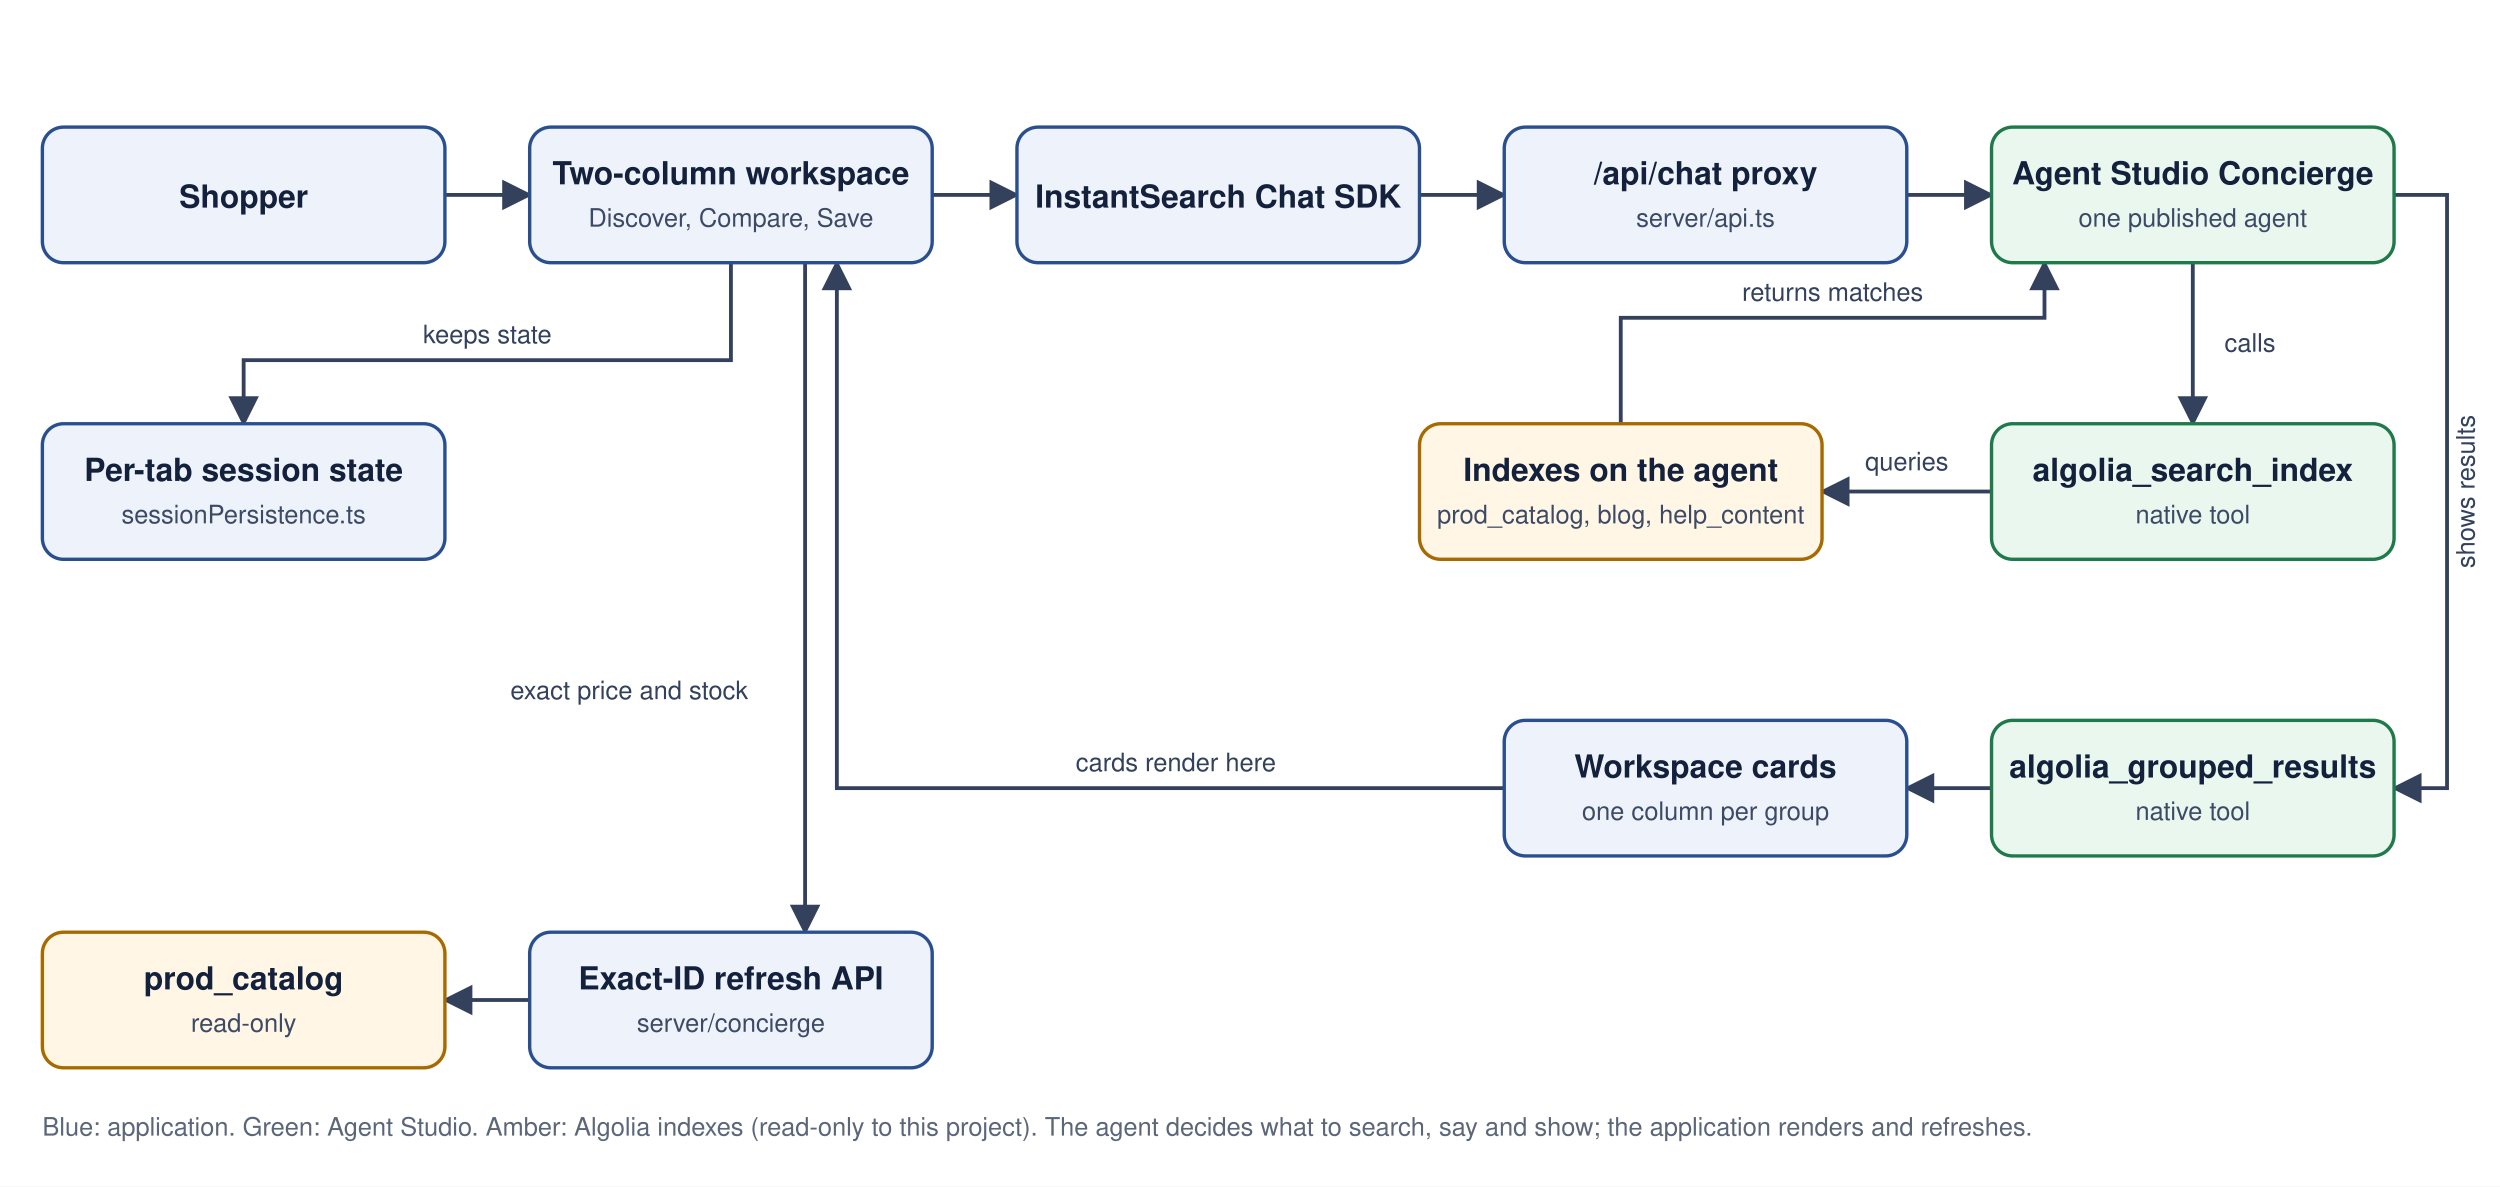
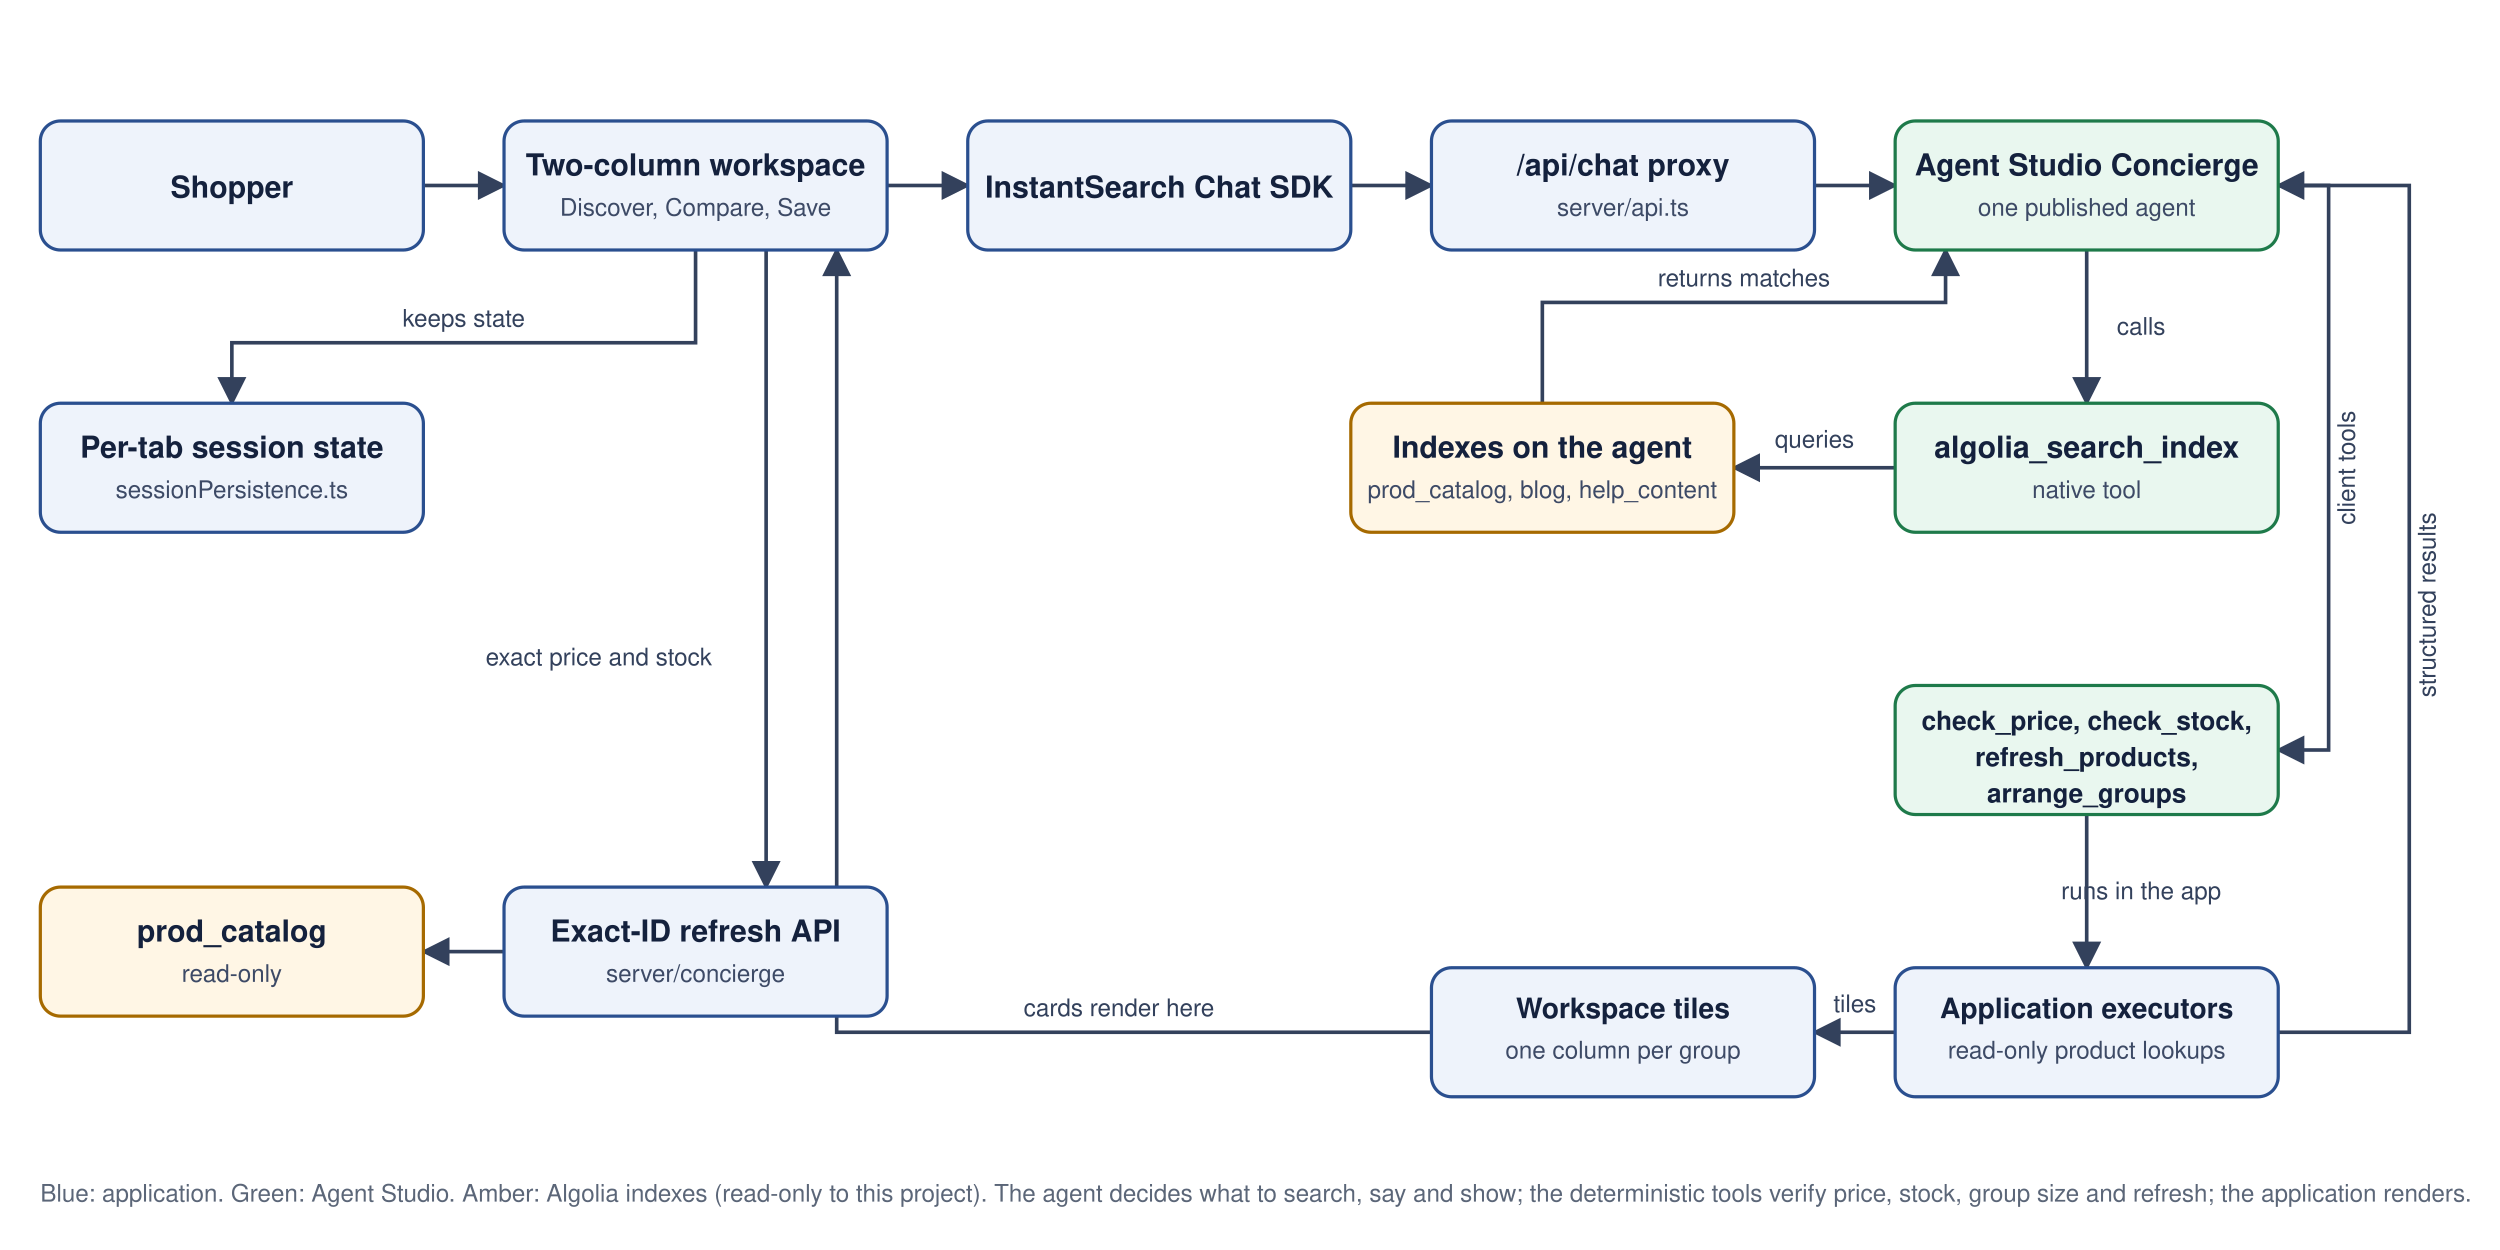
- <svg xmlns="http://www.w3.org/2000/svg" width="1180" height="560" viewBox="0 0 1180 560" font-family="Helvetica, Arial, sans-serif">
+ <svg xmlns="http://www.w3.org/2000/svg" width="1240" height="620" viewBox="0 0 1240 620" font-family="Helvetica, Arial, sans-serif">
  <defs>
    <marker id="ah" viewBox="0 0 10 10" refX="9" refY="5" markerWidth="8" markerHeight="8" orient="auto-start-reverse">
      <path d="M0,0 L10,5 L0,10 z" fill="#33415c" />
    </marker>
  </defs>
-   <rect width="1180" height="560" fill="#ffffff" />
+   <rect width="1240" height="620" fill="#ffffff" />
  <polyline points="210,92 250,92" fill="none" stroke="#33415c" stroke-width="1.8" marker-end="url(#ah)" />
  <polyline points="440,92 480,92" fill="none" stroke="#33415c" stroke-width="1.8" marker-end="url(#ah)" />
  <polyline points="670,92 710,92" fill="none" stroke="#33415c" stroke-width="1.8" marker-end="url(#ah)" />
  <polyline points="900,92 940,92" fill="none" stroke="#33415c" stroke-width="1.8" marker-end="url(#ah)" />
  <polyline points="1035,124 1035,200" fill="none" stroke="#33415c" stroke-width="1.8" marker-end="url(#ah)" />
  <text x="1062" y="166" font-size="12" fill="#33415c" text-anchor="middle">calls</text>
-   <polyline points="1130,92 1155,92 1155,372 1130,372" fill="none" stroke="#33415c" stroke-width="1.8" marker-end="url(#ah)" />
-   <text transform="rotate(-90 1168 232)" x="1168" y="232" font-size="12" fill="#33415c" text-anchor="middle">shows results</text>
  <polyline points="940,232 860,232" fill="none" stroke="#33415c" stroke-width="1.8" marker-end="url(#ah)" />
  <text x="900" y="222" font-size="12" fill="#33415c" text-anchor="middle">queries</text>
  <polyline points="765,200 765,150 965,150 965,124" fill="none" stroke="#33415c" stroke-width="1.8" marker-end="url(#ah)" />
  <text x="865" y="142" font-size="12" fill="#33415c" text-anchor="middle">returns matches</text>
-   <polyline points="940,372 900,372" fill="none" stroke="#33415c" stroke-width="1.8" marker-end="url(#ah)" />
-   <polyline points="710,372 395,372 395,124" fill="none" stroke="#33415c" stroke-width="1.8" marker-end="url(#ah)" />
-   <text x="555" y="364" font-size="12" fill="#33415c" text-anchor="middle">cards render here</text>
+   <polyline points="1130,92 1155,92 1155,372 1130,372" fill="none" stroke="#33415c" stroke-width="1.8" marker-end="url(#ah)" />
+   <text transform="rotate(-90 1168 232)" x="1168" y="232" font-size="12" fill="#33415c" text-anchor="middle">client tools</text>
+   <polyline points="1035,404 1035,480" fill="none" stroke="#33415c" stroke-width="1.8" marker-end="url(#ah)" />
+   <text x="1062" y="446" font-size="12" fill="#33415c" text-anchor="middle">runs in the app</text>
+   <polyline points="1130,512 1195,512 1195,92 1130,92" fill="none" stroke="#33415c" stroke-width="1.8" marker-end="url(#ah)" />
+   <text transform="rotate(-90 1208 300)" x="1208" y="300" font-size="12" fill="#33415c" text-anchor="middle">structured results</text>
+   <polyline points="940,512 900,512" fill="none" stroke="#33415c" stroke-width="1.8" marker-end="url(#ah)" />
+   <text x="920" y="502" font-size="12" fill="#33415c" text-anchor="middle">tiles</text>
+   <polyline points="710,512 415,512 415,124" fill="none" stroke="#33415c" stroke-width="1.8" marker-end="url(#ah)" />
+   <text x="555" y="504" font-size="12" fill="#33415c" text-anchor="middle">cards render here</text>
  <polyline points="380,124 380,440" fill="none" stroke="#33415c" stroke-width="1.8" marker-end="url(#ah)" />
  <text x="297" y="330" font-size="12" fill="#33415c" text-anchor="middle">exact price and stock</text>
  <polyline points="345,124 345,170 115,170 115,200" fill="none" stroke="#33415c" stroke-width="1.8" marker-end="url(#ah)" />
  <text x="230" y="162" font-size="12" fill="#33415c" text-anchor="middle">keeps state</text>
  <polyline points="250,472 210,472" fill="none" stroke="#33415c" stroke-width="1.8" marker-end="url(#ah)" />
  <rect x="20" y="60" width="190" height="64" rx="10" fill="#eef3fb" stroke="#2a4f8f" stroke-width="1.6" />
  <text x="115" y="98" text-anchor="middle" font-size="15" font-weight="700" fill="#14213d">Shopper</text>
  <rect x="250" y="60" width="190" height="64" rx="10" fill="#eef3fb" stroke="#2a4f8f" stroke-width="1.6" />
  <text x="345" y="87" text-anchor="middle" font-size="15" font-weight="700" fill="#14213d">Two-column workspace</text>
  <text x="345" y="107" text-anchor="middle" font-size="12" fill="#3d4a66">Discover, Compare, Save</text>
  <rect x="480" y="60" width="190" height="64" rx="10" fill="#eef3fb" stroke="#2a4f8f" stroke-width="1.6" />
  <text x="575" y="98" text-anchor="middle" font-size="15" font-weight="700" fill="#14213d">InstantSearch Chat SDK</text>
  <rect x="710" y="60" width="190" height="64" rx="10" fill="#eef3fb" stroke="#2a4f8f" stroke-width="1.6" />
  <text x="805" y="87" text-anchor="middle" font-size="15" font-weight="700" fill="#14213d">/api/chat proxy</text>
  <text x="805" y="107" text-anchor="middle" font-size="12" fill="#3d4a66">server/api.ts</text>
  <rect x="940" y="60" width="190" height="64" rx="10" fill="#e9f7ef" stroke="#1e7a4a" stroke-width="1.6" />
  <text x="1035" y="87" text-anchor="middle" font-size="15" font-weight="700" fill="#14213d">Agent Studio Concierge</text>
  <text x="1035" y="107" text-anchor="middle" font-size="12" fill="#3d4a66">one published agent</text>
  <rect x="940" y="200" width="190" height="64" rx="10" fill="#e9f7ef" stroke="#1e7a4a" stroke-width="1.6" />
  <text x="1035" y="227" text-anchor="middle" font-size="15" font-weight="700" fill="#14213d">algolia_search_index</text>
  <text x="1035" y="247" text-anchor="middle" font-size="12" fill="#3d4a66">native tool</text>
  <rect x="670" y="200" width="190" height="64" rx="10" fill="#fff6e5" stroke="#a66a00" stroke-width="1.6" />
  <text x="765" y="227" text-anchor="middle" font-size="15" font-weight="700" fill="#14213d">Indexes on the agent</text>
  <text x="765" y="247" text-anchor="middle" font-size="12" fill="#3d4a66">prod_catalog, blog, help_content</text>
  <rect x="940" y="340" width="190" height="64" rx="10" fill="#e9f7ef" stroke="#1e7a4a" stroke-width="1.6" />
-   <text x="1035" y="367" text-anchor="middle" font-size="15" font-weight="700" fill="#14213d">algolia_grouped_results</text>
-   <text x="1035" y="387" text-anchor="middle" font-size="12" fill="#3d4a66">native tool</text>
-   <rect x="710" y="340" width="190" height="64" rx="10" fill="#eef3fb" stroke="#2a4f8f" stroke-width="1.6" />
-   <text x="805" y="367" text-anchor="middle" font-size="15" font-weight="700" fill="#14213d">Workspace cards</text>
-   <text x="805" y="387" text-anchor="middle" font-size="12" fill="#3d4a66">one column per group</text>
+   <text x="1035" y="362" text-anchor="middle" font-size="13" font-weight="700" fill="#14213d">check_price, check_stock,</text>
+   <text x="1035" y="380" text-anchor="middle" font-size="13" font-weight="700" fill="#14213d">refresh_products,</text>
+   <text x="1035" y="398" text-anchor="middle" font-size="13" font-weight="700" fill="#14213d">arrange_groups</text>
+   <rect x="940" y="480" width="190" height="64" rx="10" fill="#eef3fb" stroke="#2a4f8f" stroke-width="1.6" />
+   <text x="1035" y="505" text-anchor="middle" font-size="14" font-weight="700" fill="#14213d">Application executors</text>
+   <text x="1035" y="525" text-anchor="middle" font-size="12" fill="#3d4a66">read-only product lookups</text>
+   <rect x="710" y="480" width="190" height="64" rx="10" fill="#eef3fb" stroke="#2a4f8f" stroke-width="1.6" />
+   <text x="805" y="505" text-anchor="middle" font-size="14" font-weight="700" fill="#14213d">Workspace tiles</text>
+   <text x="805" y="525" text-anchor="middle" font-size="12" fill="#3d4a66">one column per group</text>
  <rect x="250" y="440" width="190" height="64" rx="10" fill="#eef3fb" stroke="#2a4f8f" stroke-width="1.6" />
  <text x="345" y="467" text-anchor="middle" font-size="15" font-weight="700" fill="#14213d">Exact-ID refresh API</text>
  <text x="345" y="487" text-anchor="middle" font-size="12" fill="#3d4a66">server/concierge</text>
  <rect x="20" y="440" width="190" height="64" rx="10" fill="#fff6e5" stroke="#a66a00" stroke-width="1.6" />
  <text x="115" y="467" text-anchor="middle" font-size="15" font-weight="700" fill="#14213d">prod_catalog</text>
  <text x="115" y="487" text-anchor="middle" font-size="12" fill="#3d4a66">read-only</text>
  <rect x="20" y="200" width="190" height="64" rx="10" fill="#eef3fb" stroke="#2a4f8f" stroke-width="1.6" />
  <text x="115" y="227" text-anchor="middle" font-size="15" font-weight="700" fill="#14213d">Per-tab session state</text>
  <text x="115" y="247" text-anchor="middle" font-size="12" fill="#3d4a66">sessionPersistence.ts</text>
-   <text x="20" y="536" font-size="12" fill="#5b6678">Blue: application. Green: Agent Studio. Amber: Algolia indexes (read-only to this project). The agent decides what to search, say and show; the application renders and refreshes.</text>
+   <text x="20" y="596" font-size="12" fill="#5b6678">Blue: application. Green: Agent Studio. Amber: Algolia indexes (read-only to this project). The agent decides what to search, say and show; the deterministic tools verify price, stock, group size and refresh; the application renders.</text>
</svg>
